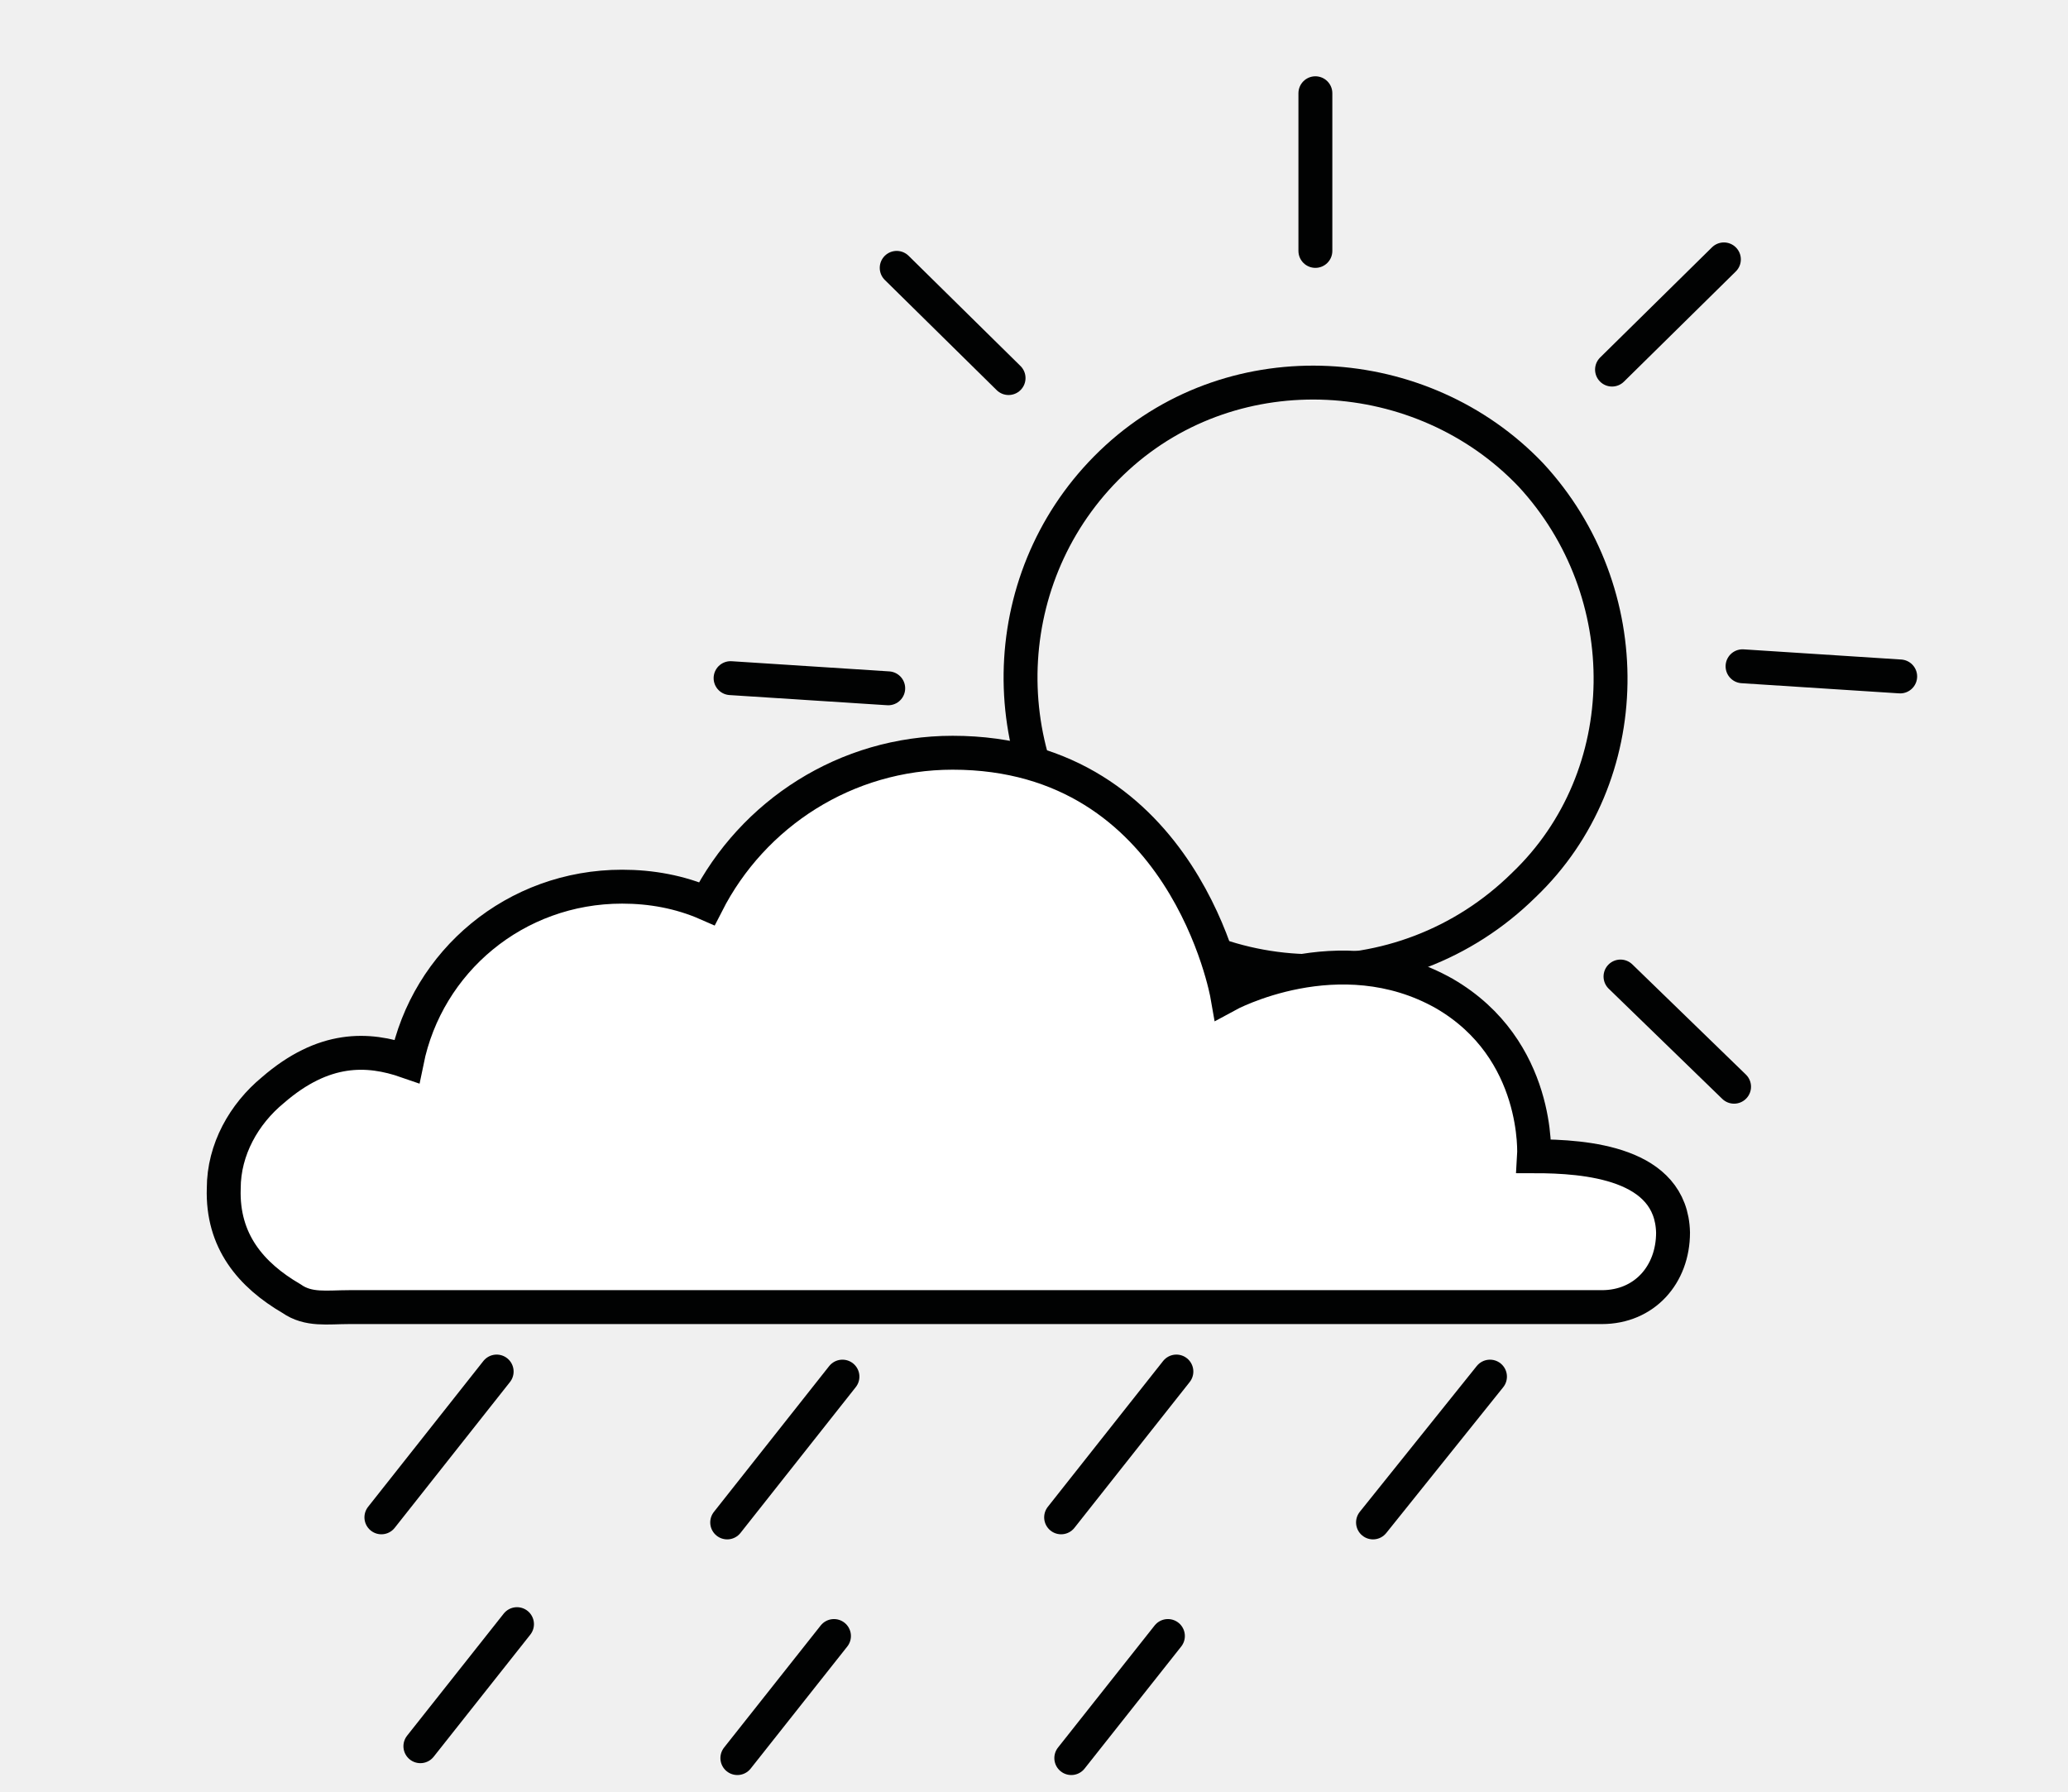
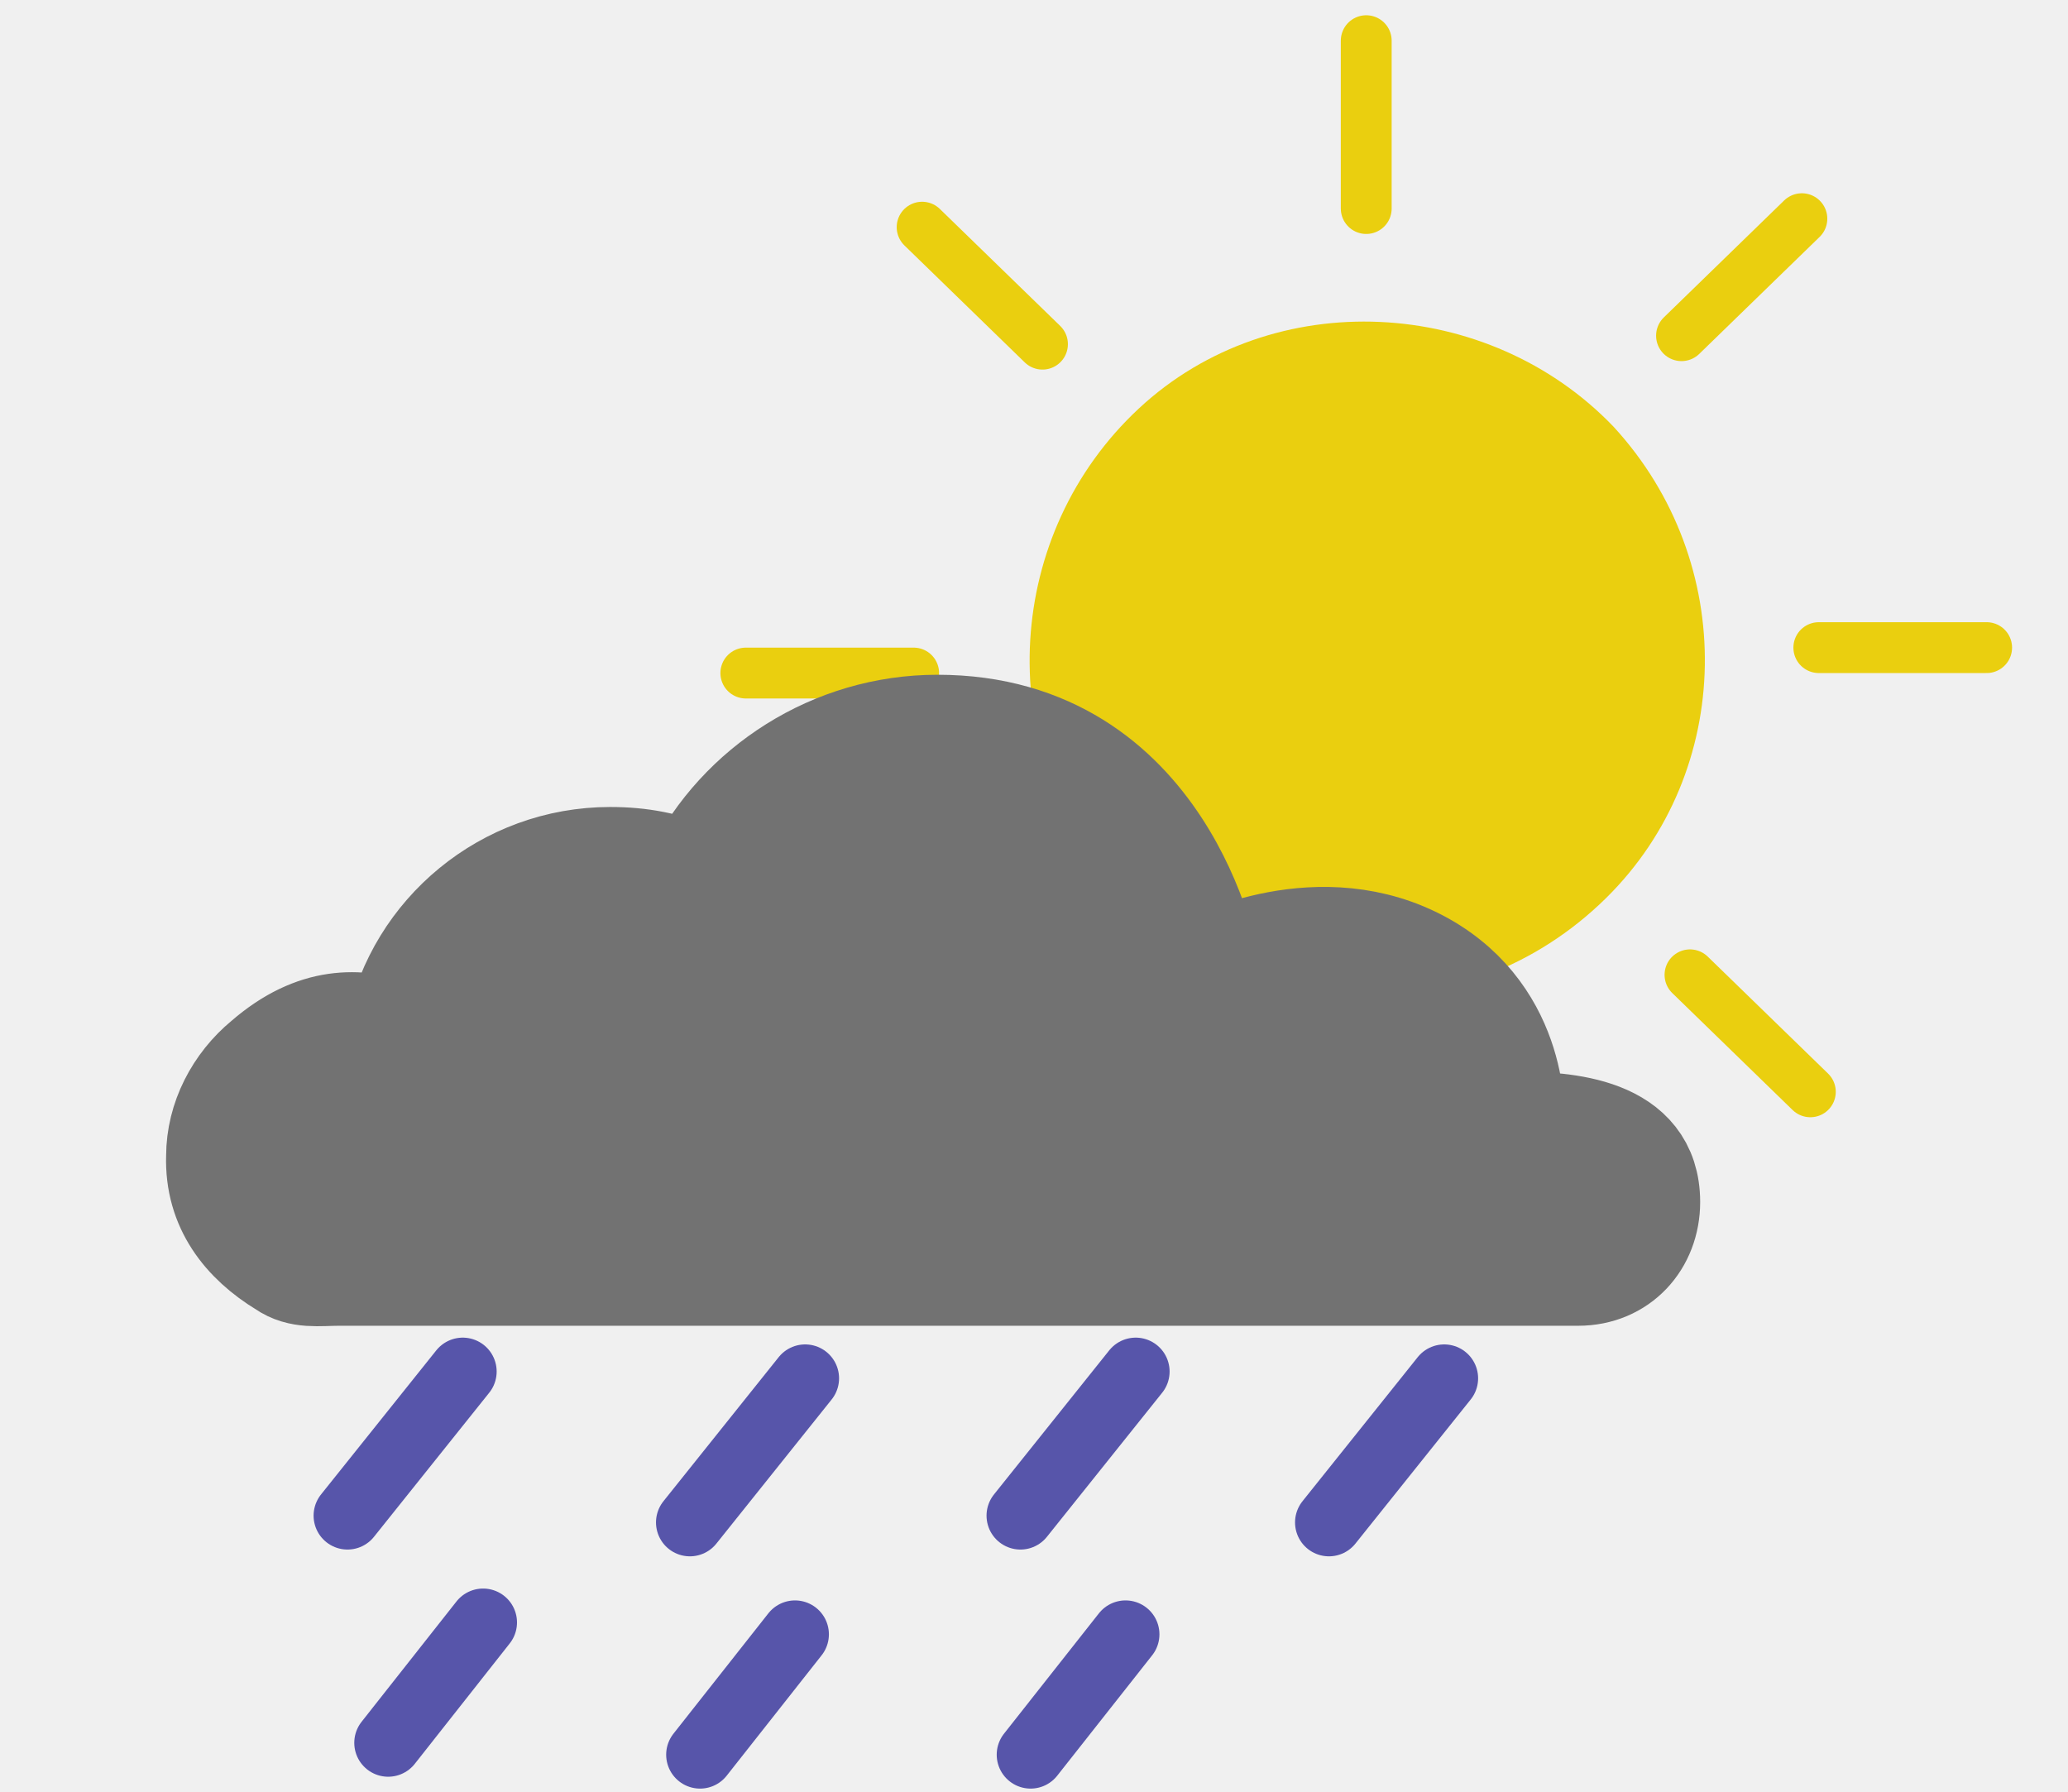
- <svg xmlns="http://www.w3.org/2000/svg" version="1.1" id="Camada_1" x="0px" y="0px" viewBox="0 0 122 105.7" style="enable-background:new 0 0 122 105.7;" xml:space="preserve">
+ <svg xmlns="http://www.w3.org/2000/svg" version="1.1" id="Camada_1" x="0px" y="0px" viewBox="-418 228.3 122 105.7" style="enable-background:new -418 228.3 122 105.7;" xml:space="preserve">
  <style type="text/css">
- 	.st0{fill:none;stroke:#010202;stroke-width:2;stroke-linecap:round;stroke-miterlimit:10;}
- 	.st1{fill:#FFFFFF;stroke:#010202;stroke-width:2;stroke-linecap:round;stroke-miterlimit:10;}
+ 	.st0{fill:#EACF0F;stroke:#EACF0F;stroke-width:3;stroke-linecap:round;stroke-miterlimit:10;}
+ 	.st1{fill:#727272;stroke:#727272;stroke-width:6;stroke-linecap:round;stroke-miterlimit:10;}
+ 	.st2{fill:none;stroke:#5755AA;stroke-width:4;stroke-linecap:round;stroke-miterlimit:10;}
</style>
-   <path id="XMLID_365_" class="st0" d="M29.3,80.9l-6.8,8.6" />
-   <path id="XMLID_364_" class="st0" d="M30.5,95.8l-5.7,7.2" />
-   <path id="XMLID_363_" class="st0" d="M49.7,81.2l-6.8,8.6" />
-   <path id="XMLID_362_" class="st0" d="M87.9,81.2L81,89.8" />
-   <path id="XMLID_361_" class="st0" d="M69.4,80.9l-6.8,8.6" />
-   <path id="XMLID_360_" class="st0" d="M49.2,96.5l-5.7,7.2" />
-   <path id="XMLID_359_" class="st0" d="M68.9,96.5l-5.7,7.2" />
-   <g id="XMLID_350_">
-     <path id="XMLID_358_" class="st0" d="M102.8,39.3l9.3,0.6" />
-     <path id="XMLID_357_" class="st0" d="M52.4,40.6L43.1,40" />
-     <path id="XMLID_356_" class="st0" d="M95.6,57.6l6.7,6.5" />
-     <path id="XMLID_355_" class="st0" d="M59.5,22.3l-6.6-6.5" />
-     <path id="XMLID_354_" class="st0" d="M77.6,14.8l0-9.3" />
-     <path id="XMLID_353_" class="st0" d="M95.1,21.8l6.6-6.5" />
-     <path id="XMLID_351_" class="st0" d="M90.3,28c6.4,6.9,6.3,17.8-0.4,24.2c-7.2,7.1-18.8,6.7-25.5-0.8c-6.1-7.2-5.5-18,1.5-24.4   S83.9,21.3,90.3,28z" />
+   <g id="XMLID_1_">
+     <path id="XMLID_10_" class="st0" d="M-310.7,266.5h9.9" />
+     <path id="XMLID_9_" class="st0" d="M-364.1,268h-9.9" />
+     <path id="XMLID_8_" class="st0" d="M-318.3,285.8l7.1,6.9" />
+     <path id="XMLID_7_" class="st0" d="M-356.5,248.6l-7.1-6.9" />
+     <path id="XMLID_6_" class="st0" d="M-337.4,293.8v9.9" />
+     <path id="XMLID_5_" class="st0" d="M-337.4,240.6v-9.9" />
+     <path id="XMLID_4_" class="st0" d="M-318.8,248.1l7.1-6.9" />
+     <path id="XMLID_3_" class="st0" d="M-356.1,286.3l-6.9,7" />
+     <path id="XMLID_2_" class="st0" d="M-323.9,254.5c6.8,7.4,6.6,18.8-0.4,25.7c-7.7,7.6-20,7.1-27-0.8c-6.5-7.6-5.8-19.1,1.5-25.9   C-342.5,246.7-330.7,247.4-323.9,254.5z" />
  </g>
-   <path id="XMLID_335_" class="st1" d="M90.5,68.2c0,0,0.4-6.3-5.3-9.6c-6.2-3.5-12.8,0.1-12.8,0.1s-2.5-14.3-16.2-14.3  c-6.3,0-11.8,3.6-14.5,8.9c-1.6-0.7-3.3-1-5-1c-6.3,0-11.5,4.4-12.7,10.3c-2.3-0.8-4.9-0.9-7.9,1.7c-1.7,1.4-2.9,3.5-2.9,5.8  c-0.1,3.1,1.6,5.1,4,6.5c1,0.7,2.1,0.5,3.4,0.5l73.9,0c2.5,0,4.2-1.9,4.2-4.4C98.6,68.6,93.6,68.2,90.5,68.2z" />
+   <g id="XMLID_81_">
+ </g>
  <g id="XMLID_159_">
</g>
  <g id="XMLID_160_">
</g>
  <g id="XMLID_263_">
</g>
  <g id="XMLID_264_">
</g>
  <g id="XMLID_265_">
</g>
  <g id="XMLID_266_">
</g>
  <g id="XMLID_267_">
</g>
  <g id="XMLID_268_">
</g>
  <g id="XMLID_269_">
</g>
  <g id="XMLID_270_">
</g>
  <g id="XMLID_271_">
</g>
  <g id="XMLID_272_">
</g>
  <g id="XMLID_273_">
</g>
  <g id="XMLID_274_">
</g>
  <g id="XMLID_275_">
</g>
+   <g id="XMLID_286_">
+ </g>
+   <g id="XMLID_12_">
+     <path id="XMLID_21_" class="st1" d="M-328.7,294.5c0,0,0.4-6.2-5.3-9.4c-6.1-3.4-12.7,0.1-12.7,0.1s-2.5-14.1-16-14.1   c-6.2,0-11.7,3.6-14.3,8.8c-1.6-0.7-3.2-1-5-1c-6.2,0-11.4,4.4-12.6,10.2c-2.2-0.7-4.8-0.9-7.8,1.7c-1.7,1.4-2.8,3.5-2.8,5.7   c-0.1,3,1.6,5.1,3.9,6.5c1,0.7,2.1,0.5,3.3,0.5h73.1c2.5,0,4.2-1.9,4.2-4.3C-320.7,294.8-325.6,294.5-328.7,294.5z" />
+     <path id="XMLID_20_" class="st2" d="M-390.7,309.2l-6.8,8.5" />
+     <path id="XMLID_19_" class="st2" d="M-389.5,324l-5.6,7.1" />
+     <path id="XMLID_18_" class="st2" d="M-370.5,309.6l-6.8,8.5" />
+     <path id="XMLID_17_" class="st2" d="M-332.8,309.6l-6.8,8.5" />
+     <path id="XMLID_16_" class="st2" d="M-351,309.2l-6.8,8.5" />
+     <path id="XMLID_15_" class="st2" d="M-371.1,324.7l-5.6,7.1" />
+     <path id="XMLID_13_" class="st2" d="M-351.6,324.7l-5.6,7.1" />
+   </g>
+   <g id="XMLID_11_">
+ </g>
</svg>
